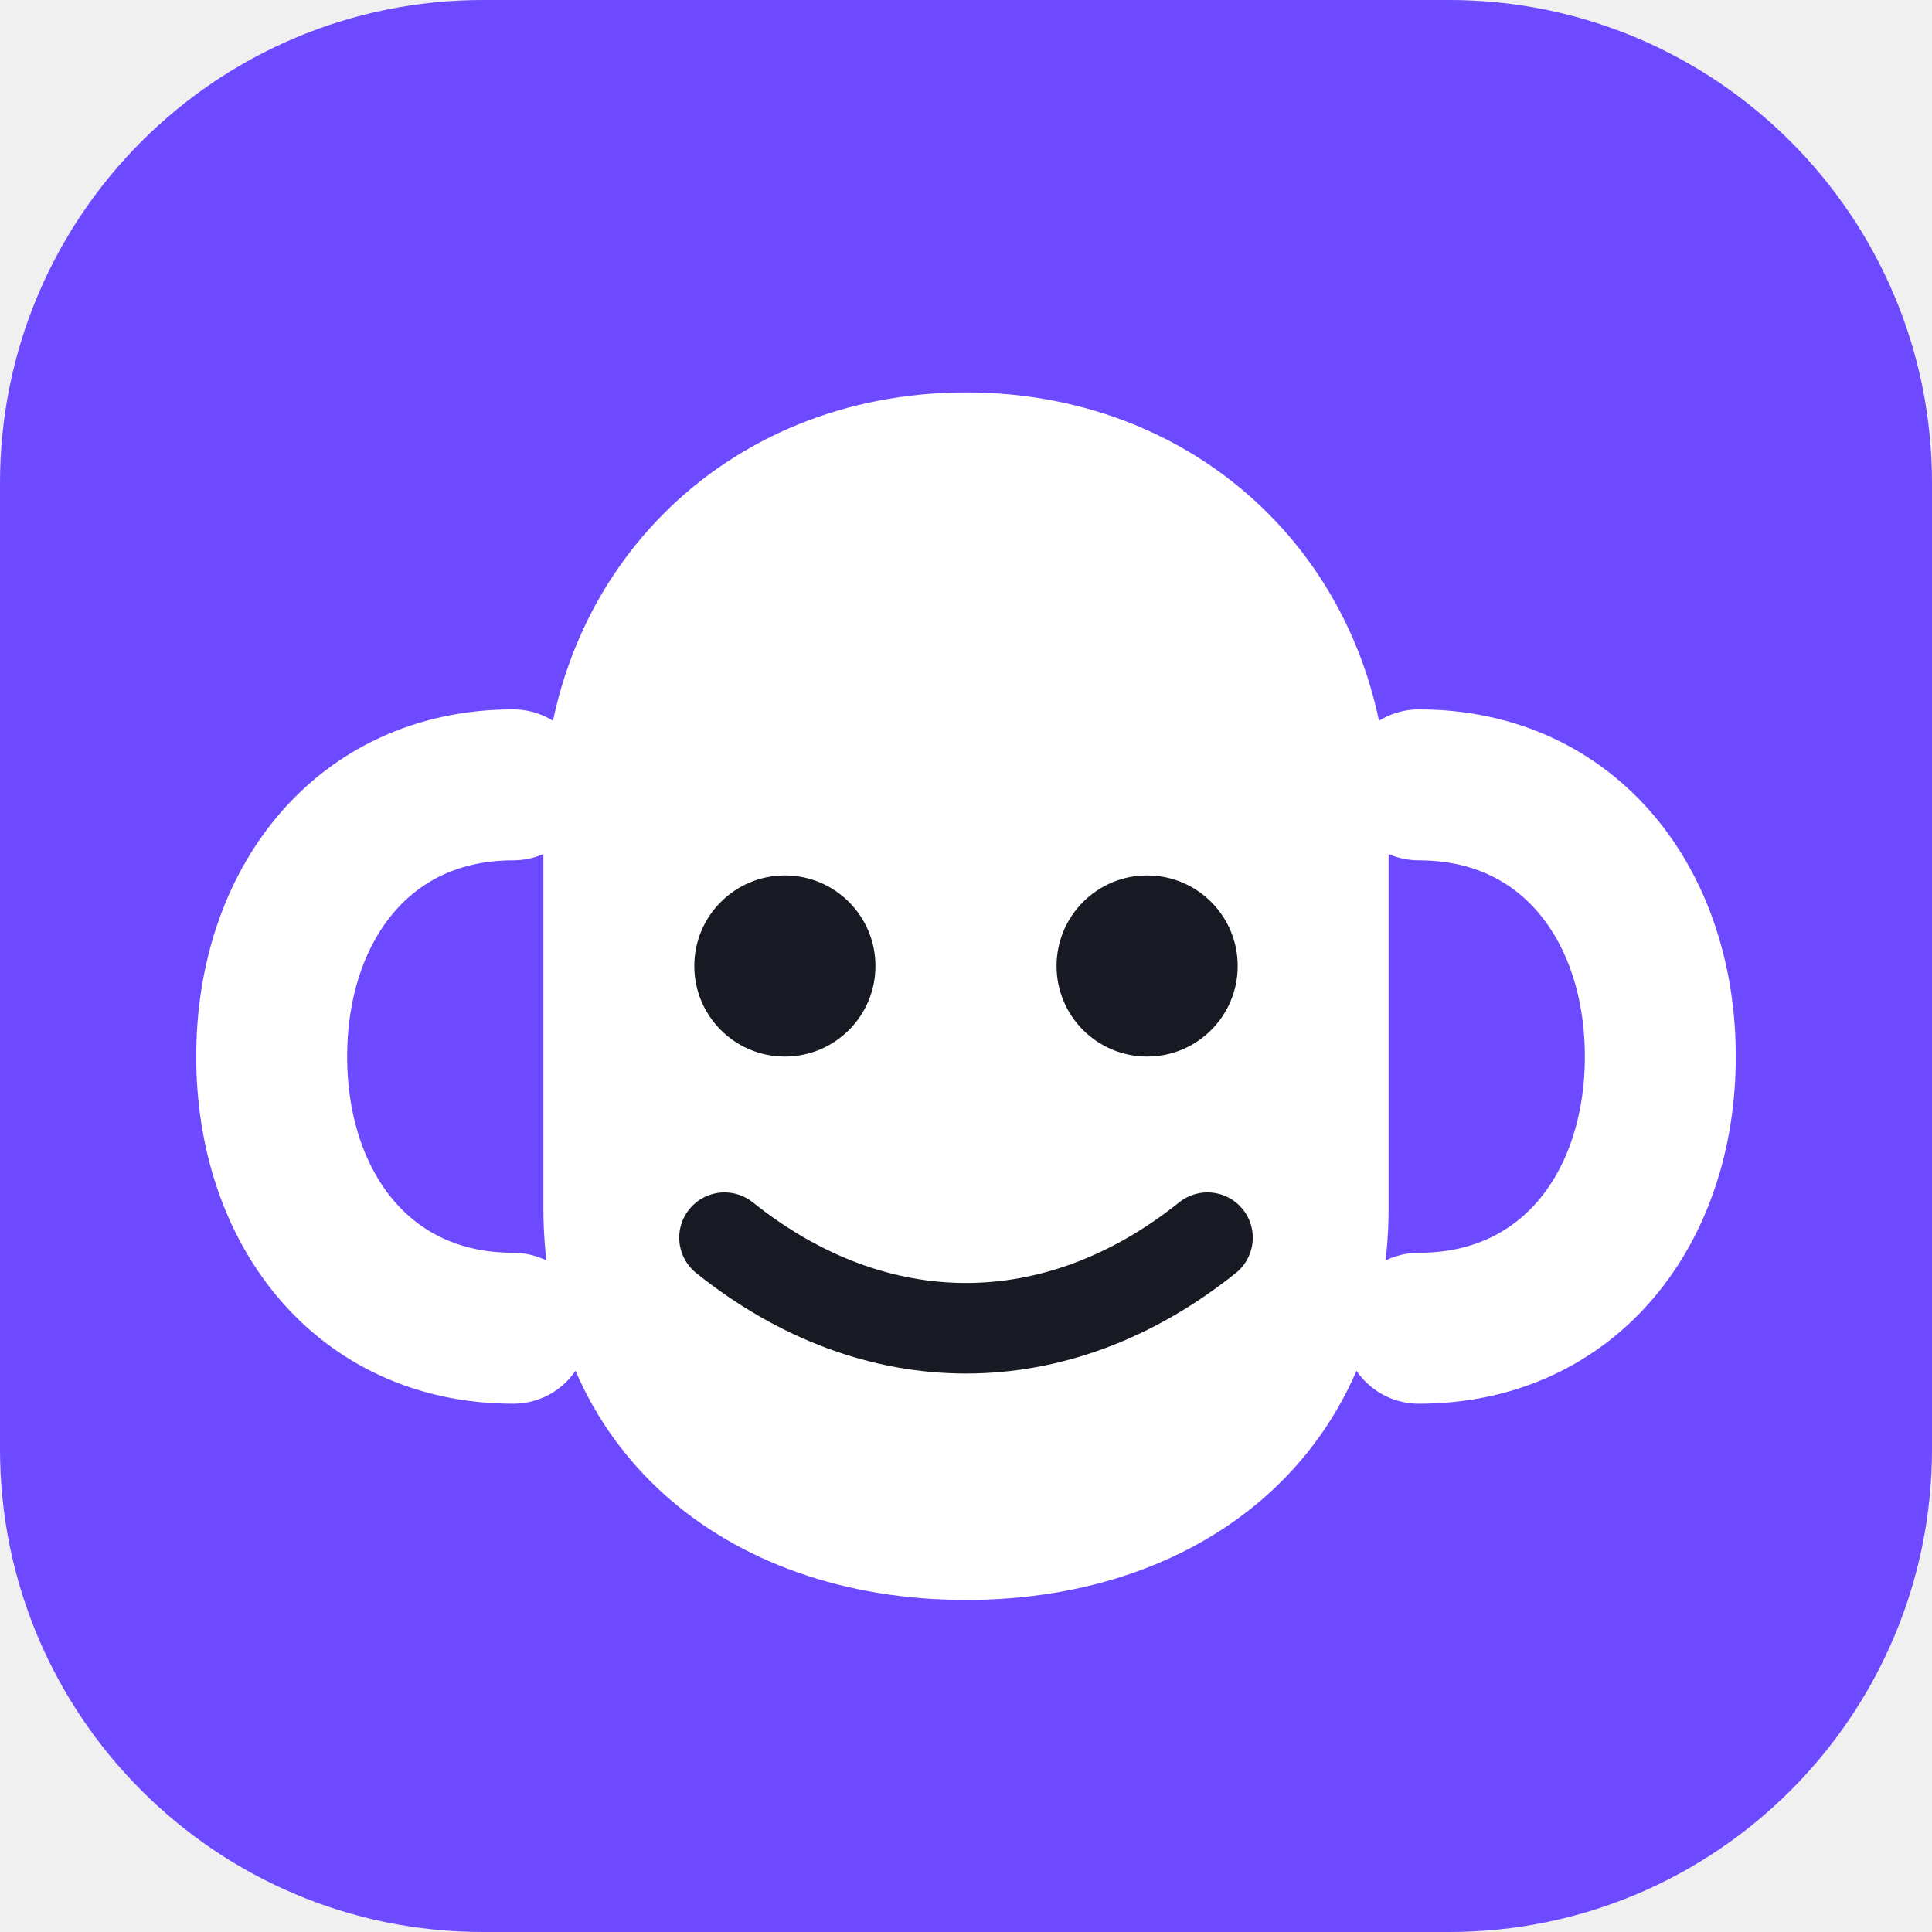
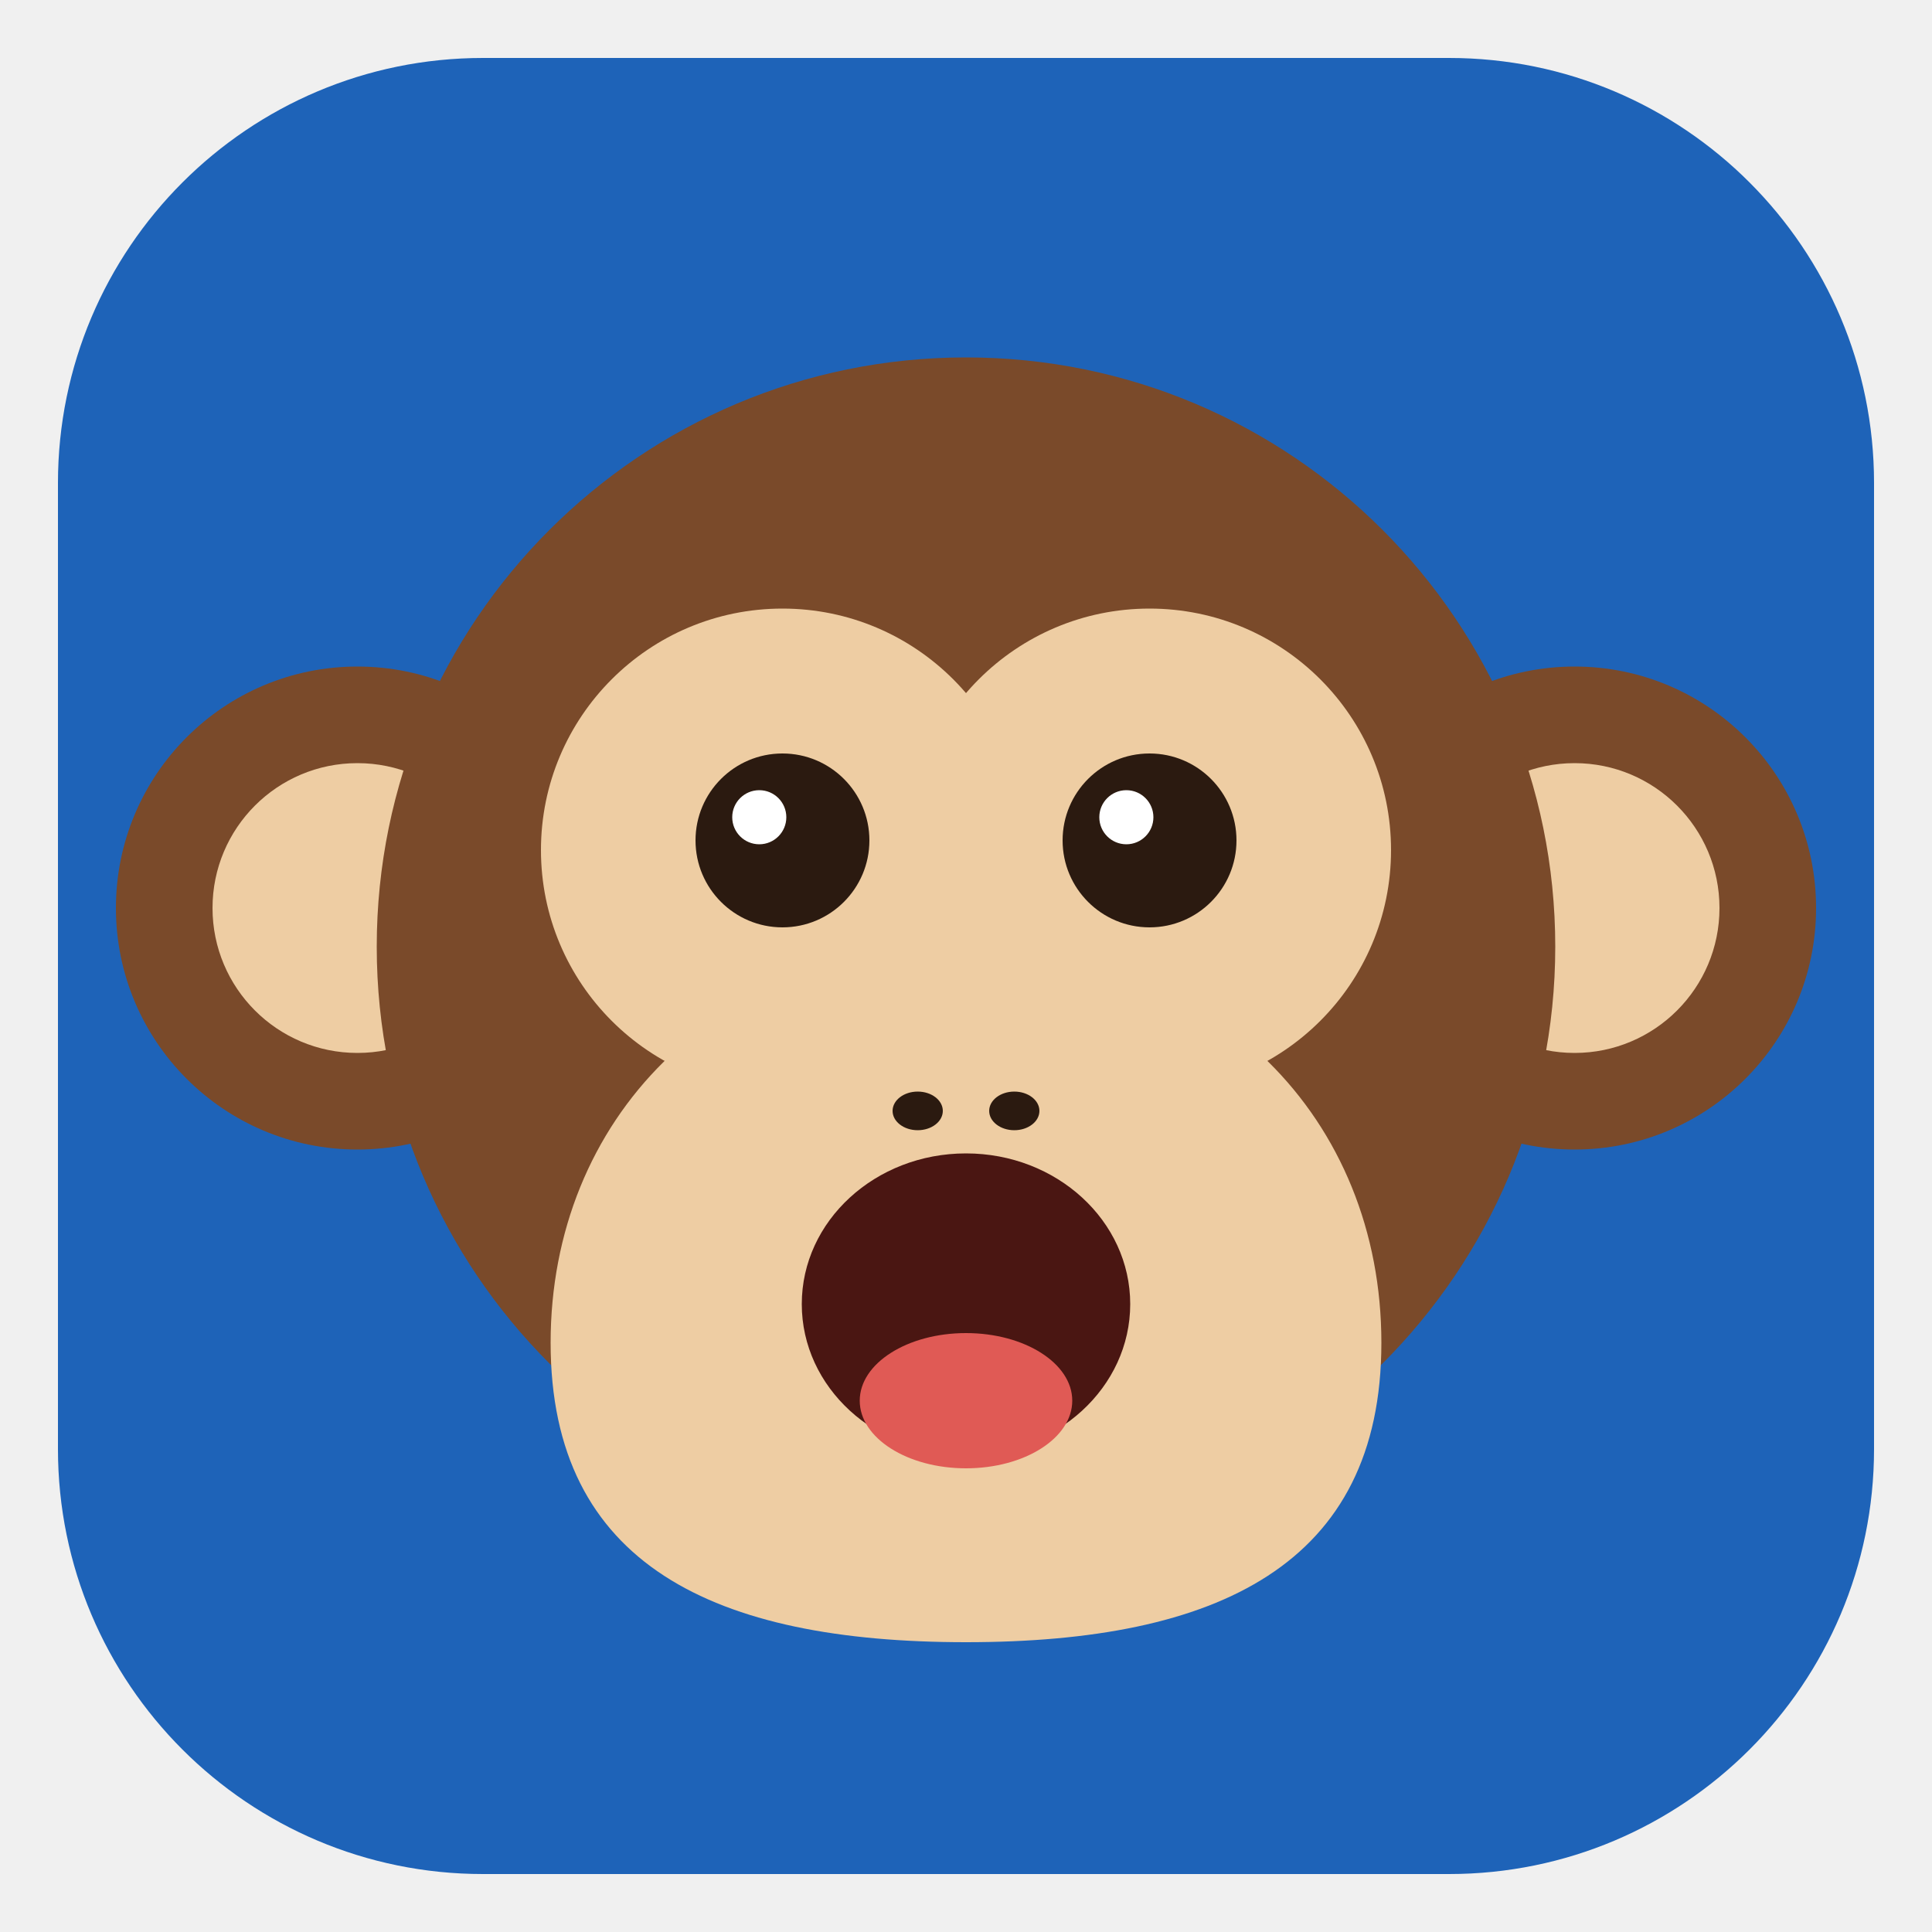
- <svg xmlns="http://www.w3.org/2000/svg" viewBox="0 0 64 64">
-   <rect width="64" height="64" rx="16" fill="#6d4aff" />
-   <path d="M18 27c0-8 6-14 14-14s14 6 14 14v13c0 8-6 13-14 13s-14-5-14-13V27Z" fill="#fff" />
-   <circle cx="26" cy="32" r="3" fill="#171a23" />
-   <circle cx="38" cy="32" r="3" fill="#171a23" />
-   <path d="M24 41c5 4 11 4 16 0" fill="none" stroke="#171a23" stroke-linecap="round" stroke-width="3" />
-   <path d="M17 26c-5 0-8 4-8 9s3 9 8 9M47 26c5 0 8 4 8 9s-3 9-8 9" fill="none" stroke="#fff" stroke-linecap="round" stroke-width="5" />
+ <svg xmlns="http://www.w3.org/2000/svg" viewBox="0 0 100 100">
+   <rect x="3" y="3" width="94" height="94" rx="22" fill="#1e63b8" />
+   <circle cx="18.5" cy="47" r="12.5" fill="#7a4a2a" />
+   <circle cx="18.5" cy="47" r="7.5" fill="#eecda3" />
+   <circle cx="81.5" cy="47" r="12.5" fill="#7a4a2a" />
+   <circle cx="81.5" cy="47" r="7.5" fill="#eecda3" />
+   <circle cx="50" cy="49" r="30.5" fill="#7a4a2a" />
+   <path d="M50 49c-13 0-21.5 9-21.5 20.5S37 85 50 85s21.5-4 21.5-15.5S63 49 50 49Z" fill="#eecda3" />
+   <circle cx="40.5" cy="44" r="12.5" fill="#eecda3" />
+   <circle cx="59.5" cy="44" r="12.5" fill="#eecda3" />
+   <circle cx="40.5" cy="43.5" r="4.5" fill="#2b1a10" />
+   <circle cx="59.5" cy="43.5" r="4.5" fill="#2b1a10" />
+   <circle cx="39.3" cy="42.3" r="1.4" fill="#fff" />
+   <circle cx="58.3" cy="42.3" r="1.4" fill="#fff" />
+   <ellipse cx="47.5" cy="57.5" rx="1.3" ry="1" fill="#2b1a10" />
+   <ellipse cx="52.5" cy="57.5" rx="1.3" ry="1" fill="#2b1a10" />
+   <ellipse cx="50" cy="67.5" rx="8.5" ry="7.8" fill="#4a1612" />
+   <ellipse cx="50" cy="72.5" rx="5.5" ry="3.5" fill="#e05a55" />
</svg>
